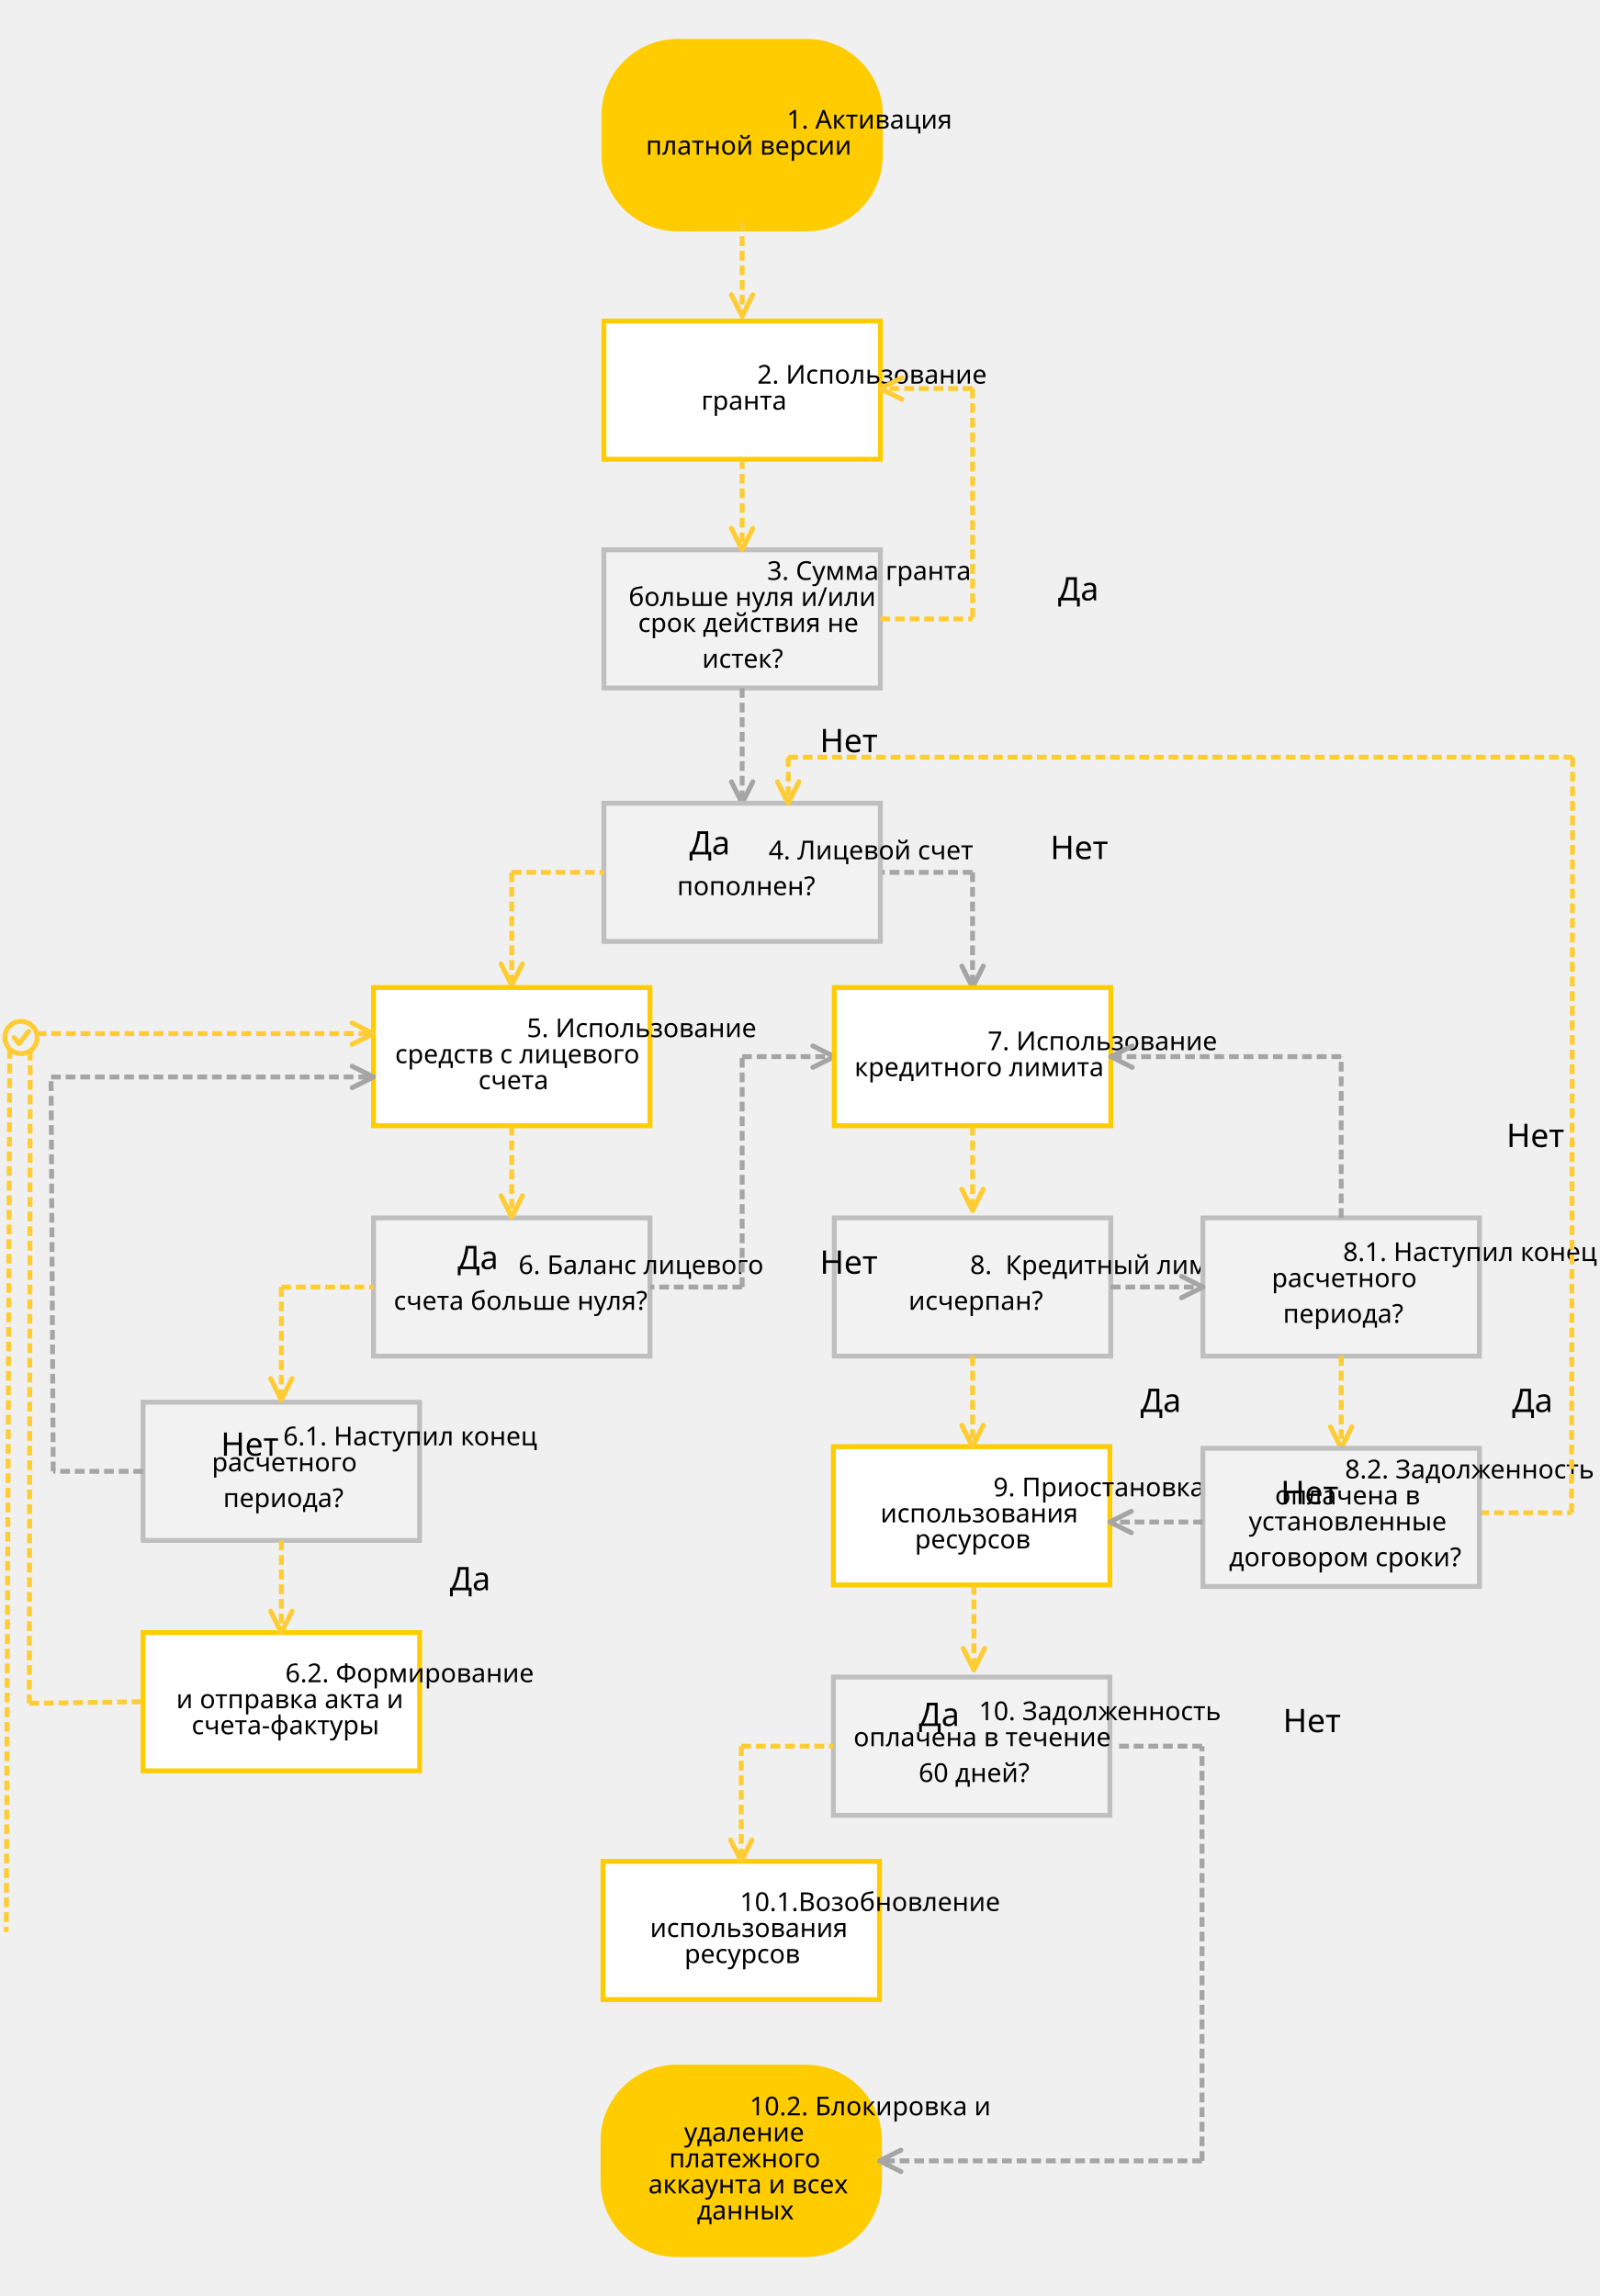
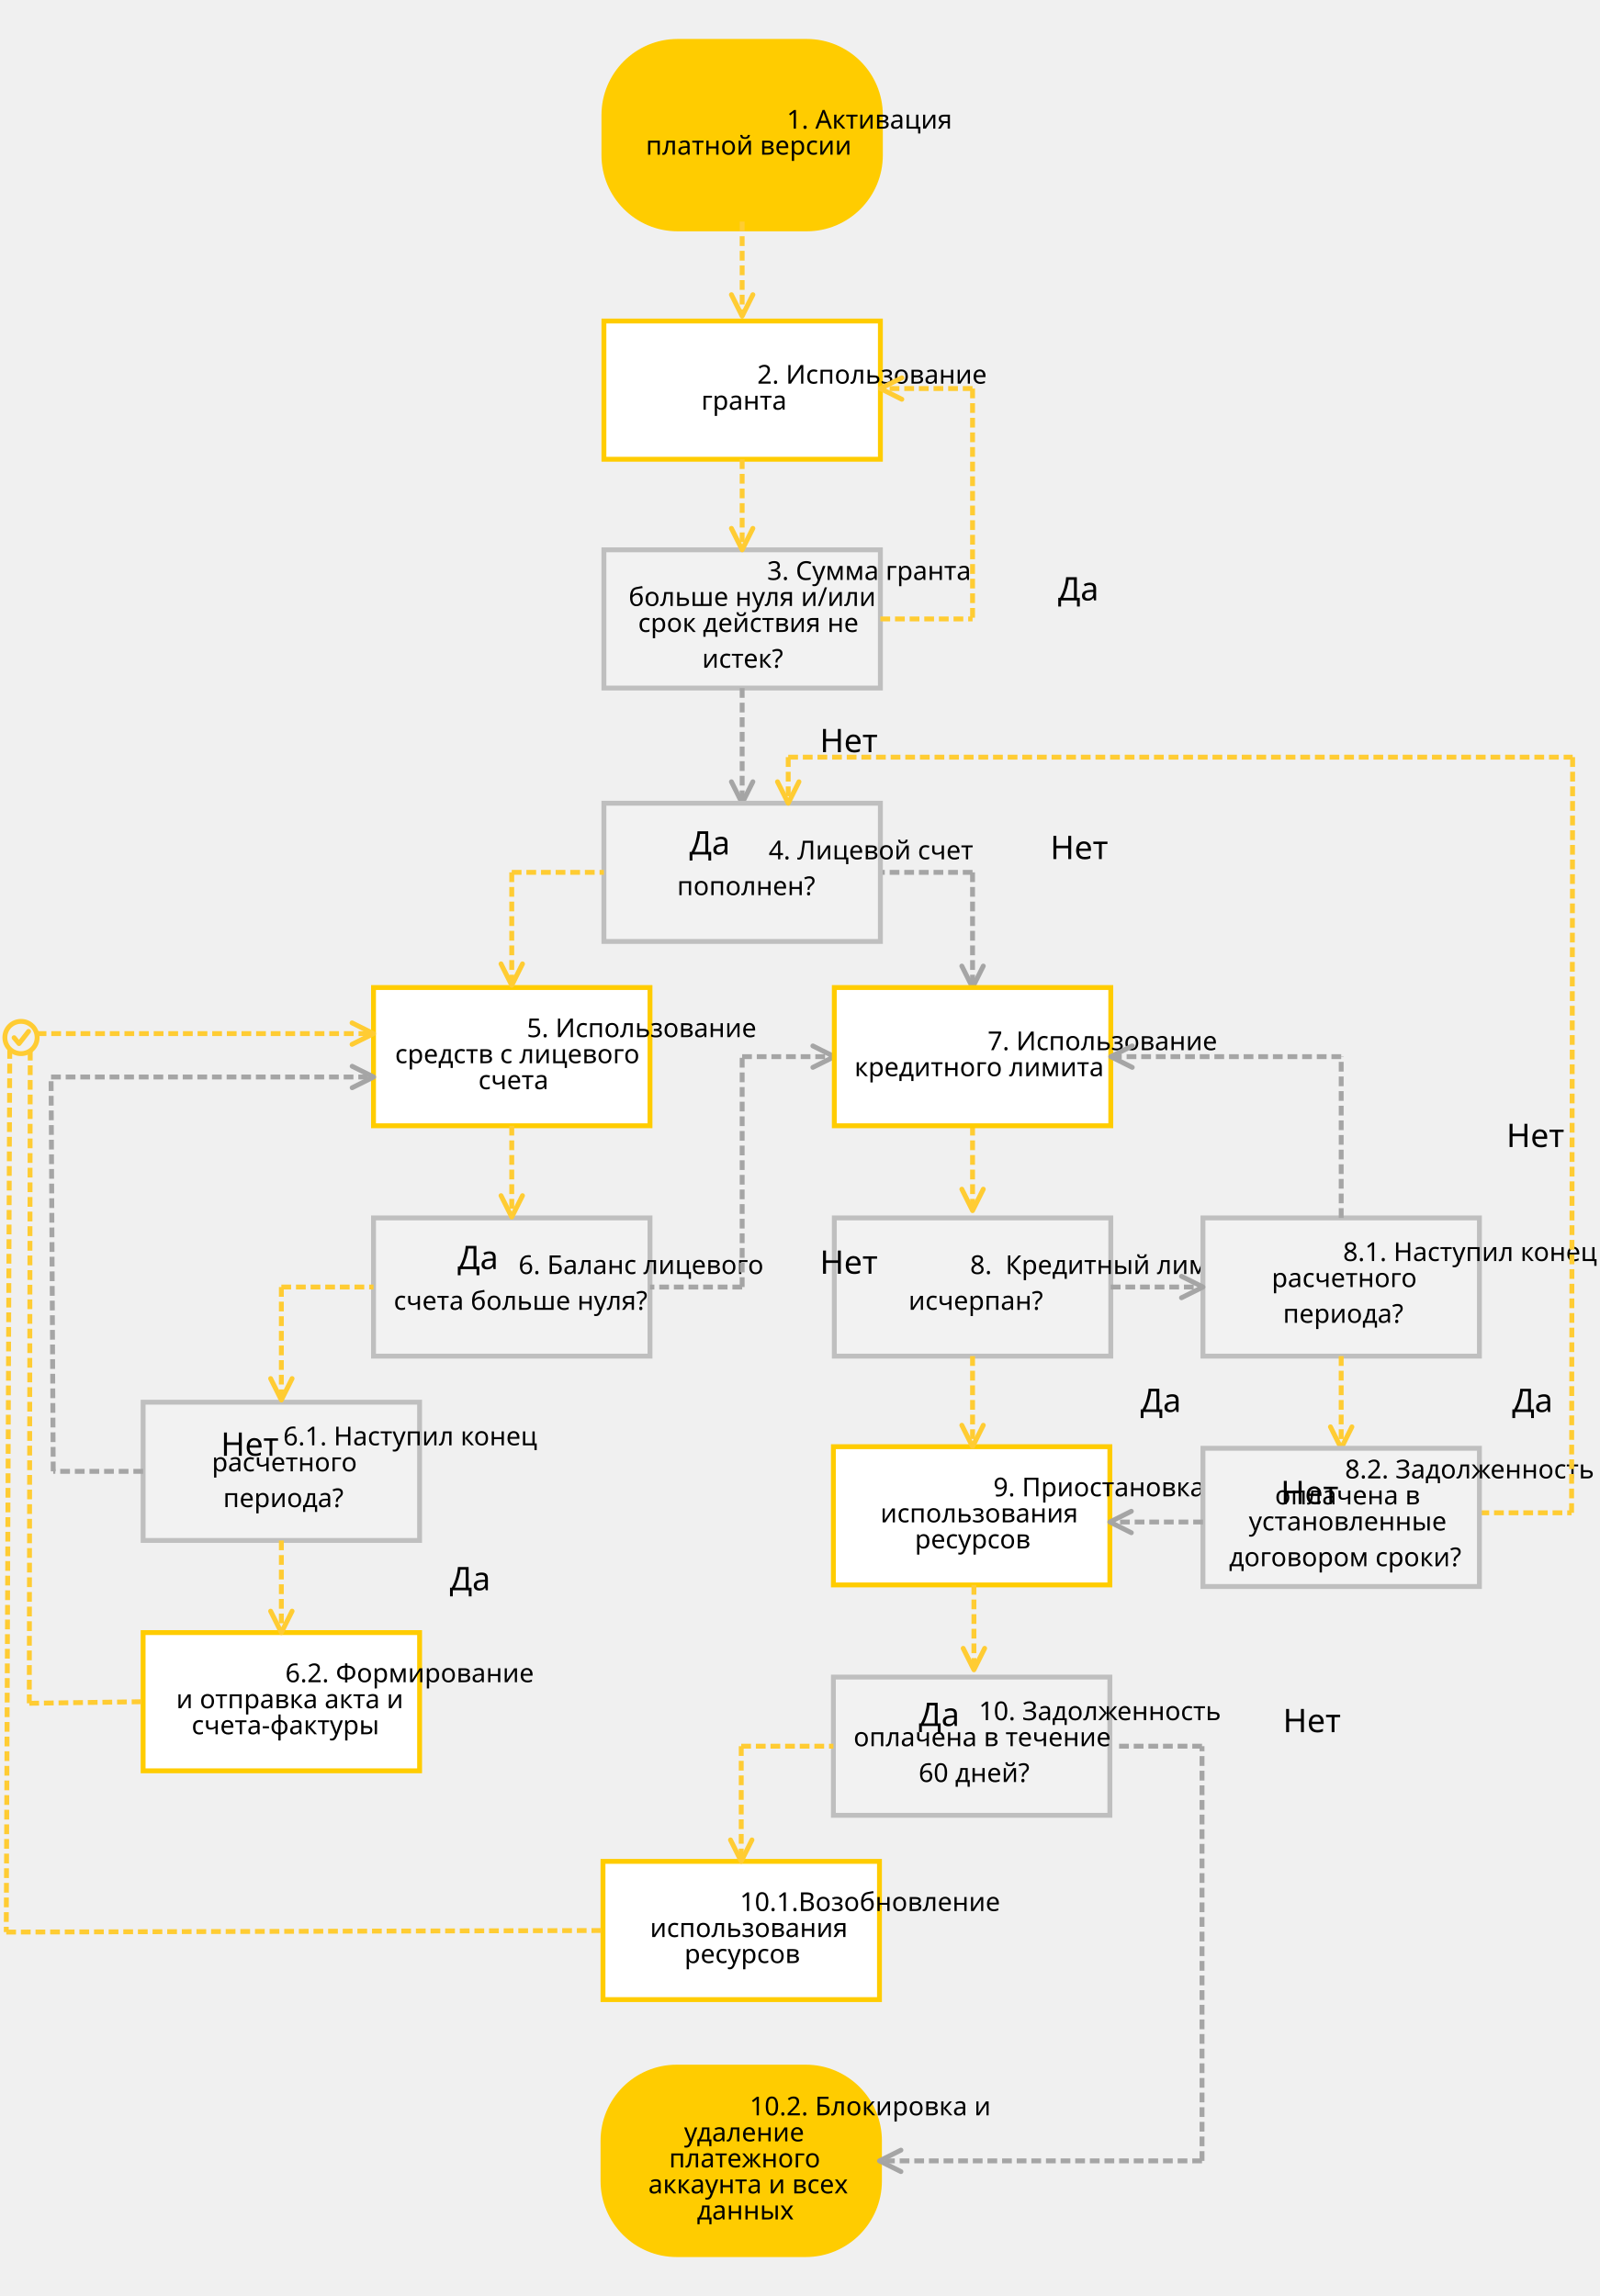
<svg xmlns="http://www.w3.org/2000/svg" xmlns:ns1="http://schemas.microsoft.com/visio/2003/SVGExtensions/" xmlns:xlink="http://www.w3.org/1999/xlink" width="6.833in" height="9.809in" viewBox="0 0 491.992 706.228" xml:space="preserve" color-interpolation-filters="sRGB" class="st19">
  <ns1:documentProperties ns1:langID="1049" ns1:metric="true" ns1:viewMarkup="false">
    <ns1:userDefs>
      <ns1:ud ns1:nameU="msvConvertTheme" />
    </ns1:userDefs>
  </ns1:documentProperties>
  <style type="text/css">
	
		.st1 {fill:#ffffff;marker-end:url(#mrkr13-4);stroke:#ffcc00;stroke-linecap:butt;stroke-width:1.5}
		.st2 {fill:#ffcc00;fill-opacity:1;stroke:#ffcc00;stroke-opacity:1;stroke-width:0.373}
		.st3 {fill:#000000;font-family:Yandex Sans Text Light;font-size:0.667em}
		.st4 {font-size:1em}
		.st5 {fill:#ffcc00;marker-end:url(#mrkr13-4);stroke:#ffcc00;stroke-linecap:butt;stroke-width:1.5}
		.st6 {fill:#f2f2f2;marker-end:url(#mrkr13-16);stroke:#bfbfbf;stroke-linecap:butt;stroke-width:1.5}
		.st7 {fill:#bfbfbf;fill-opacity:1;stroke:#bfbfbf;stroke-opacity:1;stroke-width:0.373}
		.st8 {marker-end:url(#mrkr3-53);stroke:#ffcc33;stroke-dasharray:3,1.5;stroke-linecap:butt;stroke-width:1.5}
		.st9 {fill:#ffcc33;fill-opacity:1;stroke:#ffcc33;stroke-opacity:1;stroke-width:0.455}
		.st10 {marker-end:url(#mrkr3-60);stroke:#a5a5a5;stroke-dasharray:3,1.5;stroke-linecap:butt;stroke-width:1.5}
		.st11 {fill:#a5a5a5;fill-opacity:1;stroke:#a5a5a5;stroke-opacity:1;stroke-width:0.455}
		.st12 {stroke:#ffcc33;stroke-dasharray:3,1.5;stroke-linecap:butt;stroke-width:1.5}
		.st13 {fill:none;marker-end:url(#mrkr13-4);stroke:none;stroke-linecap:butt;stroke-width:1.5}
		.st14 {fill:#000000;font-family:Yandex Sans Text Light;font-size:0.833em}
		.st15 {stroke:#a5a5a5;stroke-dasharray:3,1.5;stroke-linecap:butt;stroke-width:1.5}
		.st16 {fill:none;stroke:#ffcc33;stroke-linecap:butt;stroke-width:1.5}
		.st17 {fill:none}
		.st18 {stroke:#ffcc33;stroke-linecap:round;stroke-linejoin:round;stroke-width:1.5}
		.st19 {fill:none;fill-rule:evenodd;font-size:12px;overflow:visible;stroke-linecap:square;stroke-miterlimit:3}
	
	</style>
  <defs id="Patterns_And_Gradients">
    <linearGradient id="grad0-50" x1="0" y1="0" x2="1" y2="0" gradientTransform="rotate(270 0.5 0.5)">
      <stop offset="0" stop-color="#f2f2f2" stop-opacity="1" />
      <stop offset="1" stop-color="#ffffff" stop-opacity="1" />
    </linearGradient>
  </defs>
  <defs id="Markers">
    <g id="lend13">
      <path d="M 3 1 L 0 0 L 3 -1 L 3 1 " style="stroke:none" />
    </g>
    <marker id="mrkr13-4" class="st2" ns1:arrowType="13" ns1:arrowSize="2" ns1:setback="8.04" refX="-8.04" orient="auto" markerUnits="strokeWidth" overflow="visible">
      <use xlink:href="#lend13" transform="scale(-2.68,-2.68) " />
    </marker>
    <marker id="mrkr13-16" class="st7" ns1:arrowType="13" ns1:arrowSize="2" ns1:setback="8.04" refX="-8.04" orient="auto" markerUnits="strokeWidth" overflow="visible">
      <use xlink:href="#lend13" transform="scale(-2.68,-2.68) " />
    </marker>
    <g id="lend3">
      <path d="M 2 1 L 0 0 L 2 -1 " style="stroke-linecap:round;stroke-linejoin:round;fill:none" />
    </g>
    <marker id="mrkr3-53" class="st9" ns1:arrowType="3" ns1:arrowSize="1" orient="auto" markerUnits="strokeWidth" overflow="visible">
      <use xlink:href="#lend3" transform="scale(-2.2,-2.2) " />
    </marker>
    <marker id="mrkr3-60" class="st11" ns1:arrowType="3" ns1:arrowSize="1" orient="auto" markerUnits="strokeWidth" overflow="visible">
      <use xlink:href="#lend3" transform="scale(-2.2,-2.2) " />
    </marker>
  </defs>
  <g ns1:mID="0" ns1:index="1" ns1:groupContext="foregroundPage">
    <ns1:pageProperties ns1:drawingScale="0.0393701" ns1:pageScale="0.0393701" ns1:drawingUnits="24" ns1:shadowOffsetX="8.50394" ns1:shadowOffsetY="-8.50394" />
    <g id="shape5-1" ns1:mID="5" ns1:groupContext="shape" transform="translate(114.886,-359.956)">
      <ns1:textBlock ns1:margins="rect(4,4,4,4)" ns1:tabSpace="42.5197" />
      <ns1:textRect cx="42.52" cy="684.969" width="85.04" height="42.52" />
      <rect x="0" y="663.709" width="85.039" height="42.52" class="st1" />
      <text x="9.69" y="678.97" class="st3" ns1:langID="1049">
        <ns1:paragraph ns1:spLine="-1" ns1:horizAlign="1" />
        <ns1:tabList />5. Использование <tspan x="6.62" dy="1em" class="st4">средств с лицевого </tspan>
        <tspan x="32.26" dy="1em" class="st4">счета </tspan>
      </text>
    </g>
    <g id="shape129-8" ns1:mID="129" ns1:groupContext="shape" transform="translate(185.752,-635.846)">
      <ns1:textBlock ns1:margins="rect(4,4,4,4)" ns1:tabSpace="42.5197" />
      <ns1:textRect cx="42.52" cy="677.393" width="85.04" height="57.67" />
      <rect x="0" y="648.558" width="85.039" height="57.67" rx="22.677" ry="22.677" class="st5" />
      <text x="18.76" y="675.39" class="st3" ns1:langID="1049">
        <ns1:paragraph ns1:spLine="-1" ns1:horizAlign="1" />
        <ns1:tabList />1. Активация <tspan x="12.9" dy="1em" class="st4">платной версии</tspan>
      </text>
    </g>
    <g id="shape168-13" ns1:mID="168" ns1:groupContext="shape" transform="translate(114.886,-289.09)">
      <ns1:textBlock ns1:margins="rect(4,4,4,4)" ns1:tabSpace="42.5197" />
      <ns1:textRect cx="42.52" cy="684.969" width="85.04" height="42.52" />
      <rect x="0" y="663.709" width="85.039" height="42.52" class="st6" />
      <text x="7.14" y="680.97" class="st3" ns1:langID="1049">
        <ns1:paragraph ns1:spLine="-1" ns1:horizAlign="1" />
        <ns1:tabList />6. Баланс лицевого <tspan x="6.22" dy="1.375em" class="st4">счета больше нуля</tspan>?</text>
    </g>
    <g id="shape178-19" ns1:mID="178" ns1:groupContext="shape" transform="translate(256.335,-218.713)">
      <ns1:textBlock ns1:margins="rect(4,4,4,4)" ns1:tabSpace="42.5197" />
      <ns1:textRect cx="42.52" cy="684.969" width="85.04" height="42.52" />
      <rect x="0" y="663.709" width="85.039" height="42.52" class="st1" />
      <text x="11.73" y="678.97" class="st3" ns1:langID="1049">
        <ns1:paragraph ns1:spLine="-1" ns1:horizAlign="1" />
        <ns1:tabList />9. Приостановка <tspan x="14.46" dy="1em" class="st4">использования </tspan>
        <tspan x="25.05" dy="1em" class="st4">ресурсов</tspan>
      </text>
    </g>
    <g id="shape179-25" ns1:mID="179" ns1:groupContext="shape" transform="translate(256.335,-147.847)">
      <ns1:textBlock ns1:margins="rect(4,4,4,4)" ns1:tabSpace="42.5197" />
      <ns1:textRect cx="42.52" cy="684.969" width="85.04" height="42.52" />
      <rect x="0" y="663.709" width="85.039" height="42.52" class="st6" />
      <text x="7.26" y="676.97" class="st3" ns1:langID="1049">
        <ns1:paragraph ns1:spLine="-1" ns1:horizAlign="1" />
        <ns1:tabList />10.<tspan class="st4" ns1:langID="1033"> </tspan>Задолженность <tspan x="6.2" dy="1em" class="st4">оплачена в течение </tspan>
        <tspan x="26.22" dy="1.375em" class="st4">60 </tspan>дней?</text>
    </g>
    <g id="shape184-32" ns1:mID="184" ns1:groupContext="shape" transform="translate(185.469,-91.1538)">
      <ns1:textBlock ns1:margins="rect(4,4,4,4)" ns1:tabSpace="42.5197" />
      <ns1:textRect cx="42.52" cy="684.969" width="85.04" height="42.52" />
      <rect x="0" y="663.709" width="85.039" height="42.52" class="st1" />
      <text x="4.63" y="678.97" class="st3" ns1:langID="1049">
        <ns1:paragraph ns1:spLine="-1" ns1:horizAlign="1" />
        <ns1:tabList />10.1.Возобновление <tspan x="14.46" dy="1em" class="st4">использования </tspan>
        <tspan x="25.05" dy="1em" class="st4">ресурсов</tspan>
      </text>
    </g>
    <g id="shape186-38" ns1:mID="186" ns1:groupContext="shape" transform="translate(185.469,-12.7124)">
      <ns1:textBlock ns1:margins="rect(4,4,4,4)" ns1:tabSpace="42.5197" />
      <ns1:textRect cx="42.52" cy="677.393" width="85.04" height="57.67" />
      <rect x="0" y="648.558" width="85.039" height="57.67" rx="22.677" ry="22.677" class="st5" />
      <text x="7.64" y="663.39" class="st3" ns1:langID="1049">
        <ns1:paragraph ns1:spLine="-1" ns1:horizAlign="1" />
        <ns1:tabList />10.2. Блокировка и <tspan x="24.94" dy="1em" class="st4">удаление </tspan>
        <tspan x="20.32" dy="1em" class="st4">платежного </tspan>
        <tspan x="13.92" dy="1em" class="st4">аккаунта и всех </tspan>
        <tspan x="28.89" dy="1em" class="st4">данных</tspan>
      </text>
    </g>
    <g id="shape199-46" ns1:mID="199" ns1:groupContext="shape" transform="translate(934.217,537.122) rotate(90)">
      <path d="M0 706.23 L35.43 706.23" class="st8" />
    </g>
    <g id="shape212-54" ns1:mID="212" ns1:groupContext="shape" transform="translate(369.72,1370.91) rotate(180)">
      <path d="M0 706.23 L99.21 706.23" class="st10" />
    </g>
    <g id="shape259-61" ns1:mID="259" ns1:groupContext="shape" transform="translate(1005.37,346.272) rotate(90)">
      <path d="M0 706.23 L26.11 706.23" class="st8" />
    </g>
    <g id="shape262-67" ns1:mID="262" ns1:groupContext="shape" transform="translate(86.5394,-310.35)">
      <path d="M0 706.23 L28.35 706.23" class="st12" />
    </g>
    <g id="shape337-71" ns1:mID="337" ns1:groupContext="shape" transform="translate(44.0197,-161.531)">
      <ns1:textBlock ns1:margins="rect(4,4,4,4)" ns1:tabSpace="42.5197" />
      <ns1:textRect cx="42.52" cy="684.969" width="85.04" height="42.52" />
      <rect x="0" y="663.709" width="85.039" height="42.52" class="st1" />
      <text x="6.27" y="678.97" class="st3" ns1:langID="1049">
        <ns1:paragraph ns1:spLine="-1" ns1:horizAlign="1" />
        <ns1:tabList />6.<tspan class="st4" ns1:langID="1033">2</tspan>. Формирование <tspan x="10.18" dy="1em" class="st4">и отправка акта и </tspan>
        <tspan x="14.91" dy="1em" class="st4">счета</tspan>-фактуры</text>
    </g>
    <g id="shape342-78" ns1:mID="342" ns1:groupContext="shape" transform="translate(301.972,-137.437)">
      <ns1:textBlock ns1:margins="rect(4,4,4,4)" ns1:tabSpace="42.5197" />
      <ns1:textRect cx="54.567" cy="667.252" width="109.14" height="77.953" />
      <rect x="0" y="628.276" width="109.134" height="77.953" class="st13" />
      <text x="45.87" y="670.25" class="st14" ns1:langID="1049">
        <ns1:paragraph ns1:horizAlign="1" />
        <ns1:tabList />Нет</text>
    </g>
    <g id="shape350-82" ns1:mID="350" ns1:groupContext="shape" transform="translate(256.618,-289.09)">
      <ns1:textBlock ns1:margins="rect(4,4,4,4)" ns1:tabSpace="42.5197" />
      <ns1:textRect cx="42.52" cy="684.969" width="85.04" height="42.52" />
      <rect x="0" y="663.709" width="85.039" height="42.52" class="st6" />
      <text x="4.3" y="680.97" class="st3" ns1:langID="1049">
        <ns1:paragraph ns1:spLine="-1" ns1:horizAlign="1" />
        <ns1:tabList />8.  Кредитный лимит <tspan x="22.82" dy="1.375em" class="st4">исчерпан</tspan>?</text>
    </g>
    <g id="shape355-87" ns1:mID="355" ns1:groupContext="shape" transform="translate(44.0197,-232.397)">
      <ns1:textBlock ns1:margins="rect(4,4,4,4)" ns1:tabSpace="42.5197" />
      <ns1:textRect cx="42.52" cy="684.969" width="85.04" height="42.52" />
      <rect x="0" y="663.709" width="85.039" height="42.52" class="st6" />
      <text x="5.63" y="676.97" class="st3" ns1:langID="1049">
        <ns1:paragraph ns1:spLine="-1" ns1:horizAlign="1" />
        <ns1:tabList />6.1. Наступил конец <tspan x="21.14" dy="1em" class="st4">расчетного </tspan>
        <tspan x="24.62" dy="1.375em" class="st4">периода</tspan>?</text>
    </g>
    <g id="shape357-93" ns1:mID="357" ns1:groupContext="shape" transform="translate(863.634,346.272) rotate(90)">
      <path d="M0 706.23 L28.1 706.23" class="st8" />
    </g>
    <g id="shape367-99" ns1:mID="367" ns1:groupContext="shape" transform="translate(263.705,-435.358)">
      <ns1:textBlock ns1:margins="rect(4,4,4,4)" ns1:tabSpace="42.5197" />
      <ns1:textRect cx="21.26" cy="696.591" width="42.52" height="19.276" />
      <rect x="0" y="686.953" width="42.52" height="19.276" class="st13" />
      <text x="12.56" y="699.59" class="st14" ns1:langID="1049">
        <ns1:paragraph ns1:horizAlign="1" />
        <ns1:tabList />Нет</text>
    </g>
    <g id="shape370-103" ns1:mID="370" ns1:groupContext="shape" transform="translate(44.0197,1158.8) rotate(180)">
      <path d="M0 706.23 L27.65 706.23" class="st15" />
    </g>
    <g id="shape378-107" ns1:mID="378" ns1:groupContext="shape" transform="translate(1005.37,268.319) rotate(90)">
      <path d="M0 706.23 L35.43 706.23" class="st10" />
    </g>
    <g id="shape382-113" ns1:mID="382" ns1:groupContext="shape" transform="translate(-689.852,456.407) rotate(-90.3112)">
      <path d="M0 706.23 L121.3 706.23" class="st15" />
    </g>
    <g id="shape384-117" ns1:mID="384" ns1:groupContext="shape" transform="translate(189.295,-274.917)">
      <ns1:textBlock ns1:margins="rect(4,4,4,4)" ns1:tabSpace="42.5197" />
      <ns1:textRect cx="24.803" cy="663.709" width="49.61" height="85.039" />
      <rect x="0" y="621.189" width="49.606" height="85.039" class="st13" />
      <text x="16.11" y="666.71" class="st14" ns1:langID="1049">
        <ns1:paragraph ns1:horizAlign="1" />
        <ns1:tabList />Нет</text>
    </g>
    <g id="shape390-121" ns1:mID="390" ns1:groupContext="shape" transform="translate(709.226,325.484) rotate(90.2275)">
      <path d="M0 706.23 L271.63 706.23" class="st12" />
    </g>
    <g id="shape393-125" ns1:mID="393" ns1:groupContext="shape" transform="translate(12.8386,-225.311)">
      <ns1:textBlock ns1:margins="rect(4,4,4,4)" ns1:tabSpace="42.5197" />
      <ns1:textRect cx="17.008" cy="670.087" width="34.02" height="72.284" />
      <rect x="0" y="633.945" width="34.016" height="72.284" class="st13" />
      <text x="8.31" y="673.09" class="st14" ns1:langID="1049">
        <ns1:paragraph ns1:horizAlign="1" />
        <ns1:tabList />Нет</text>
    </g>
    <g id="shape396-129" ns1:mID="396" ns1:groupContext="shape" transform="translate(24.1772,-172.303)">
      <ns1:textBlock ns1:margins="rect(4,4,4,4)" ns1:tabSpace="42.5197" />
      <ns1:textRect cx="73.701" cy="658.465" width="147.41" height="95.528" />
      <rect x="0" y="610.701" width="147.402" height="95.528" class="st13" />
      <text x="67.4" y="661.46" class="st14" ns1:langID="1049">
        <ns1:paragraph ns1:horizAlign="1" />
        <ns1:tabList />Да</text>
    </g>
    <g id="shape401-133" ns1:mID="401" ns1:groupContext="shape" transform="translate(11.2746,-388.303)">
      <path d="M0 706.23 L103.61 706.23" class="st8" />
    </g>
    <g id="shape406-139" ns1:mID="406" ns1:groupContext="shape" transform="translate(792.768,473.831) rotate(90)">
      <path d="M0 706.23 L28.35 706.23" class="st8" />
    </g>
    <g id="shape407-145" ns1:mID="407" ns1:groupContext="shape" transform="translate(228.272,-381.216)">
      <path d="M0 706.23 L28.35 706.23" class="st10" />
    </g>
    <g id="shape409-151" ns1:mID="409" ns1:groupContext="shape" transform="translate(228.272,1102.11) rotate(180)">
      <path d="M0 706.23 L28.35 706.23" class="st15" />
    </g>
-     <g id="shape411-155" ns1:mID="411" ns1:groupContext="shape" transform="translate(15.7072,-374.958)">
+     <g id="shape410-155" ns1:mID="410" ns1:groupContext="shape" transform="translate(0.0446859,-111.922) rotate(-0.152565)">
+       <path d="M0 706.23 L183.54 706.23" class="st12" />
+     </g>
+     <g id="shape411-159" ns1:mID="411" ns1:groupContext="shape" transform="translate(15.7072,-374.958)">
      <path d="M0 706.23 L99.21 706.23" class="st10" />
    </g>
-     <g id="shape415-161" ns1:mID="415" ns1:groupContext="shape" transform="translate(792.768,395.878) rotate(90)">
+     <g id="shape415-165" ns1:mID="415" ns1:groupContext="shape" transform="translate(792.768,395.878) rotate(90)">
      <path d="M0 706.23 L34.76 706.23" class="st8" />
    </g>
-     <g id="shape421-167" ns1:mID="421" ns1:groupContext="shape" transform="translate(715.526,324.201) rotate(90.0819)">
+     <g id="shape421-171" ns1:mID="421" ns1:groupContext="shape" transform="translate(715.526,324.201) rotate(90.0819)">
      <path d="M0 706.23 L200.73 706.23" class="st12" />
    </g>
-     <g id="shape431-171" ns1:mID="431" ns1:groupContext="shape" transform="translate(61.878,-274.917)">
+     <g id="shape431-175" ns1:mID="431" ns1:groupContext="shape" transform="translate(61.878,-274.917)">
      <ns1:textBlock ns1:margins="rect(4,4,4,4)" ns1:tabSpace="42.5197" />
      <ns1:textRect cx="38.409" cy="662.291" width="76.82" height="87.874" />
      <rect x="0" y="618.354" width="76.819" height="87.874" class="st13" />
      <text x="32.1" y="665.29" class="st14" ns1:langID="1049">
        <ns1:paragraph ns1:horizAlign="1" />
        <ns1:tabList />Да</text>
    </g>
-     <g id="shape432-175" ns1:mID="432" ns1:groupContext="shape" transform="translate(1005.79,487.516) rotate(90)">
+     <g id="shape432-179" ns1:mID="432" ns1:groupContext="shape" transform="translate(1005.79,487.516) rotate(90)">
      <path d="M0 706.23 L26.11 706.23" class="st8" />
    </g>
-     <g id="shape434-181" ns1:mID="434" ns1:groupContext="shape" transform="translate(369.72,1243.35) rotate(180)">
+     <g id="shape434-185" ns1:mID="434" ns1:groupContext="shape" transform="translate(369.72,1243.35) rotate(180)">
      <path d="M0 706.23 L25.7 706.23" class="st15" />
    </g>
-     <g id="shape435-185" ns1:mID="435" ns1:groupContext="shape" transform="translate(934.5,68.1449) rotate(90)">
+     <g id="shape435-189" ns1:mID="435" ns1:groupContext="shape" transform="translate(934.5,68.1449) rotate(90)">
      <path d="M0 706.23 L29.08 706.23" class="st8" />
    </g>
-     <g id="shape436-191" ns1:mID="436" ns1:groupContext="shape" transform="translate(185.752,-564.98)">
+     <g id="shape436-195" ns1:mID="436" ns1:groupContext="shape" transform="translate(185.752,-564.98)">
      <ns1:textBlock ns1:margins="rect(4,4,4,4)" ns1:tabSpace="42.5197" />
      <ns1:textRect cx="42.52" cy="684.969" width="85.04" height="42.52" />
      <rect x="0" y="663.709" width="85.039" height="42.52" class="st1" />
      <text x="9.69" y="682.97" class="st3" ns1:langID="1049">
        <ns1:paragraph ns1:spLine="-1" ns1:horizAlign="1" />
        <ns1:tabList />2. Использование <tspan x="29.95" dy="1em" class="st4">гранта</tspan>
      </text>
    </g>
-     <g id="shape437-196" ns1:mID="437" ns1:groupContext="shape" transform="translate(185.752,-494.602)">
+     <g id="shape437-200" ns1:mID="437" ns1:groupContext="shape" transform="translate(185.752,-494.602)">
      <ns1:textBlock ns1:margins="rect(4,4,4,4)" ns1:tabSpace="42.5197" />
      <ns1:textRect cx="42.52" cy="684.969" width="85.04" height="42.52" />
      <rect x="0" y="663.709" width="85.039" height="42.52" class="st6" />
      <text x="12.73" y="672.97" class="st3" ns1:langID="1049">
        <ns1:paragraph ns1:spLine="-1" ns1:horizAlign="1" />
        <ns1:tabList />3. Сумма гранта <tspan x="7.59" dy="1em" class="st4">больше нуля и</tspan>/или <tspan x="10.52" dy="1em" class="st4">срок действия не </tspan>
        <tspan x="30.2" dy="1.375em" class="st4">истек</tspan>?</text>
    </g>
-     <g id="shape438-203" ns1:mID="438" ns1:groupContext="shape" transform="translate(270.791,-515.862)">
+     <g id="shape438-207" ns1:mID="438" ns1:groupContext="shape" transform="translate(270.791,-515.862)">
      <path d="M0 706.23 L28.35 706.23" class="st12" />
    </g>
-     <g id="shape439-207" ns1:mID="439" ns1:groupContext="shape" transform="translate(299.138,825.729) rotate(180)">
+     <g id="shape439-211" ns1:mID="439" ns1:groupContext="shape" transform="translate(299.138,825.729) rotate(180)">
      <path d="M0 706.23 L28.35 706.23" class="st8" />
    </g>
-     <g id="shape440-213" ns1:mID="440" ns1:groupContext="shape" transform="translate(1005.37,119.5) rotate(90)">
+     <g id="shape440-217" ns1:mID="440" ns1:groupContext="shape" transform="translate(1005.37,119.5) rotate(90)">
      <path d="M0 706.23 L70.87 706.23" class="st12" />
    </g>
-     <g id="shape443-217" ns1:mID="443" ns1:groupContext="shape" transform="translate(934.5,141.249) rotate(90)">
+     <g id="shape443-221" ns1:mID="443" ns1:groupContext="shape" transform="translate(934.5,141.249) rotate(90)">
      <path d="M0 706.23 L27.86 706.23" class="st8" />
    </g>
-     <g id="shape444-223" ns1:mID="444" ns1:groupContext="shape" transform="translate(270.791,-483.466)">
+     <g id="shape444-227" ns1:mID="444" ns1:groupContext="shape" transform="translate(270.791,-483.466)">
      <ns1:textBlock ns1:margins="rect(4,4,4,4)" ns1:tabSpace="42.5197" />
      <ns1:textRect cx="14.173" cy="665.126" width="28.35" height="82.205" />
      <rect x="0" y="624.024" width="28.346" height="82.205" class="st13" />
      <text x="7.87" y="668.13" class="st14" ns1:langID="1049">
        <ns1:paragraph ns1:horizAlign="1" />
        <ns1:tabList />Да</text>
    </g>
-     <g id="shape445-227" ns1:mID="445" ns1:groupContext="shape" transform="translate(934.5,211.626) rotate(90)">
+     <g id="shape445-231" ns1:mID="445" ns1:groupContext="shape" transform="translate(934.5,211.626) rotate(90)">
      <path d="M0 706.23 L35.43 706.23" class="st10" />
    </g>
-     <g id="shape446-233" ns1:mID="446" ns1:groupContext="shape" transform="translate(185.752,-416.649)">
+     <g id="shape446-237" ns1:mID="446" ns1:groupContext="shape" transform="translate(185.752,-416.649)">
      <ns1:textBlock ns1:margins="rect(4,4,4,4)" ns1:tabSpace="42.5197" />
      <ns1:textRect cx="42.52" cy="684.969" width="85.04" height="42.52" />
      <rect x="0" y="663.709" width="85.039" height="42.52" class="st6" />
      <text x="13.2" y="680.97" class="st3" ns1:langID="1049">
        <ns1:paragraph ns1:spLine="-1" ns1:horizAlign="1" />
        <ns1:tabList />4. Лицевой счет <tspan x="22.52" dy="1.375em" class="st4">пополнен</tspan>?</text>
    </g>
-     <g id="shape447-238" ns1:mID="447" ns1:groupContext="shape" transform="translate(256.618,-359.956)">
+     <g id="shape447-242" ns1:mID="447" ns1:groupContext="shape" transform="translate(256.618,-359.956)">
      <ns1:textBlock ns1:margins="rect(4,4,4,4)" ns1:tabSpace="42.5197" />
      <ns1:textRect cx="42.52" cy="684.969" width="85.04" height="42.52" />
      <rect x="0" y="663.709" width="85.039" height="42.52" class="st1" />
      <text x="9.69" y="682.97" class="st3" ns1:langID="1049">
        <ns1:paragraph ns1:spLine="-1" ns1:horizAlign="1" />
        <ns1:tabList />7. Использование <tspan x="6.19" dy="1em" class="st4">кредитного лимита</tspan>
      </text>
    </g>
-     <g id="shape448-243" ns1:mID="448" ns1:groupContext="shape" transform="translate(299.138,974.548) rotate(180)">
+     <g id="shape448-247" ns1:mID="448" ns1:groupContext="shape" transform="translate(299.138,974.548) rotate(180)">
      <path d="M0 706.23 L27.65 706.23" class="st15" />
    </g>
-     <g id="shape449-247" ns1:mID="449" ns1:groupContext="shape" transform="translate(157.406,-437.909)">
+     <g id="shape449-251" ns1:mID="449" ns1:groupContext="shape" transform="translate(157.406,-437.909)">
      <path d="M0 706.23 L28.35 706.23" class="st12" />
    </g>
-     <g id="shape450-251" ns1:mID="450" ns1:groupContext="shape" transform="translate(157.406,-405.311)">
+     <g id="shape450-255" ns1:mID="450" ns1:groupContext="shape" transform="translate(157.406,-405.311)">
      <ns1:textBlock ns1:margins="rect(4,4,4,4)" ns1:tabSpace="42.5197" />
      <ns1:textRect cx="14.173" cy="665.126" width="28.35" height="82.205" />
      <rect x="0" y="624.024" width="28.346" height="82.205" class="st13" />
      <text x="7.87" y="668.13" class="st14" ns1:langID="1049">
        <ns1:paragraph ns1:horizAlign="1" />
        <ns1:tabList />Да</text>
    </g>
-     <g id="shape451-255" ns1:mID="451" ns1:groupContext="shape" transform="translate(863.634,268.319) rotate(90)">
+     <g id="shape451-259" ns1:mID="451" ns1:groupContext="shape" transform="translate(863.634,268.319) rotate(90)">
      <path d="M0 706.23 L34.76 706.23" class="st8" />
    </g>
-     <g id="shape452-261" ns1:mID="452" ns1:groupContext="shape" transform="translate(-0.846623,-182.234) rotate(-0.799833)">
+     <g id="shape452-265" ns1:mID="452" ns1:groupContext="shape" transform="translate(-0.846623,-182.234) rotate(-0.799833)">
      <path d="M0 706.23 L35.01 706.23" class="st12" />
    </g>
-     <g id="shape453-265" ns1:mID="453" ns1:groupContext="shape" transform="translate(-477.957,395.878) rotate(-90)">
+     <g id="shape453-269" ns1:mID="453" ns1:groupContext="shape" transform="translate(-477.957,395.878) rotate(-90)">
      <path d="M0 706.23 L70.87 706.23" class="st15" />
    </g>
-     <g id="shape454-269" ns1:mID="454" ns1:groupContext="shape" transform="translate(1005.37,417.138) rotate(90)">
+     <g id="shape454-273" ns1:mID="454" ns1:groupContext="shape" transform="translate(1005.37,417.138) rotate(90)">
      <path d="M0 706.23 L27.86 706.23" class="st8" />
    </g>
-     <g id="shape455-275" ns1:mID="455" ns1:groupContext="shape" transform="translate(271.925,-225.311)">
+     <g id="shape455-279" ns1:mID="455" ns1:groupContext="shape" transform="translate(271.925,-225.311)">
      <ns1:textBlock ns1:margins="rect(4,4,4,4)" ns1:tabSpace="42.5197" />
      <ns1:textRect cx="38.409" cy="656.622" width="76.82" height="99.213" />
      <rect x="0" y="607.016" width="76.819" height="99.213" class="st13" />
      <text x="32.1" y="659.62" class="st14" ns1:langID="1049">
        <ns1:paragraph ns1:horizAlign="1" />
        <ns1:tabList />Да</text>
    </g>
-     <g id="shape456-279" ns1:mID="456" ns1:groupContext="shape" transform="translate(203.752,-135.091)">
+     <g id="shape456-283" ns1:mID="456" ns1:groupContext="shape" transform="translate(203.752,-135.091)">
      <ns1:textBlock ns1:margins="rect(4,4,4,4)" ns1:tabSpace="42.5197" />
      <ns1:textRect cx="38.409" cy="663" width="76.82" height="86.457" />
      <rect x="0" y="619.772" width="76.819" height="86.457" class="st13" />
      <text x="32.1" y="666" class="st14" ns1:langID="1049">
        <ns1:paragraph ns1:horizAlign="1" />
        <ns1:tabList />Да</text>
    </g>
-     <g id="shape457-283" ns1:mID="457" ns1:groupContext="shape" transform="translate(-336.508,664.681) rotate(-90)">
+     <g id="shape457-287" ns1:mID="457" ns1:groupContext="shape" transform="translate(-336.508,664.681) rotate(-90)">
      <path d="M0 706.23 L127.56 706.23" class="st15" />
    </g>
-     <g id="group458-287" transform="translate(1.5,-382.145)" ns1:mID="458" ns1:groupContext="group">
-       <g id="shape459-288" ns1:mID="459" ns1:groupContext="shape">
+     <g id="group458-291" transform="translate(1.5,-382.145)" ns1:mID="458" ns1:groupContext="group">
+       <g id="shape459-292" ns1:mID="459" ns1:groupContext="shape">
        <ellipse cx="4.961" cy="701.268" rx="4.961" ry="4.961" class="st16" />
      </g>
-       <g id="shape460-290" ns1:mID="460" ns1:groupContext="shape" transform="translate(2.83465,-3.08774)">
+       <g id="shape460-294" ns1:mID="460" ns1:groupContext="shape" transform="translate(2.83465,-3.08774)">
        <path d="M4.45 702.48 L1.52 706.23 L0 704.41 L4.45 702.48 Z" class="st17" />
        <path d="M4.45 702.48 L1.52 706.23 L0 704.41" class="st18" />
      </g>
    </g>
-     <g id="shape461-293" ns1:mID="461" ns1:groupContext="shape" transform="translate(192.13,-468.24)">
+     <g id="shape461-297" ns1:mID="461" ns1:groupContext="shape" transform="translate(192.13,-468.24)">
      <ns1:textBlock ns1:margins="rect(4,4,4,4)" ns1:tabSpace="42.5197" />
      <ns1:textRect cx="21.968" cy="696.591" width="43.94" height="19.276" />
      <rect x="0" y="686.953" width="43.937" height="19.276" class="st13" />
      <text x="13.27" y="699.59" class="st14" ns1:langID="1049">
        <ns1:paragraph ns1:horizAlign="1" />
        <ns1:tabList />Нет</text>
    </g>
-     <g id="shape465-297" ns1:mID="465" ns1:groupContext="shape" transform="translate(331.028,-274.917)">
+     <g id="shape465-301" ns1:mID="465" ns1:groupContext="shape" transform="translate(331.028,-274.917)">
      <ns1:textBlock ns1:margins="rect(4,4,4,4)" ns1:tabSpace="42.5197" />
      <ns1:textRect cx="24.803" cy="663.709" width="49.61" height="85.039" />
      <rect x="0" y="621.189" width="49.606" height="85.039" class="st13" />
      <text x="16.11" y="666.71" class="st14" ns1:langID="1049">
        <ns1:paragraph ns1:horizAlign="1" />
        <ns1:tabList />Нет</text>
    </g>
-     <g id="shape466-301" ns1:mID="466" ns1:groupContext="shape" transform="translate(227.988,-169.107)">
+     <g id="shape466-305" ns1:mID="466" ns1:groupContext="shape" transform="translate(227.988,-169.107)">
      <path d="M0 706.23 L28.35 706.23" class="st12" />
    </g>
-     <g id="shape467-305" ns1:mID="467" ns1:groupContext="shape" transform="translate(370.004,-289.09)">
+     <g id="shape467-309" ns1:mID="467" ns1:groupContext="shape" transform="translate(370.004,-289.09)">
      <ns1:textBlock ns1:margins="rect(4,4,4,4)" ns1:tabSpace="42.5197" />
      <ns1:textRect cx="42.52" cy="684.969" width="85.04" height="42.52" />
      <rect x="0" y="663.709" width="85.039" height="42.52" class="st6" />
      <text x="5.63" y="676.97" class="st3" ns1:langID="1049">
        <ns1:paragraph ns1:spLine="-1" ns1:horizAlign="1" />
        <ns1:tabList />8.1. Наступил конец <tspan x="21.14" dy="1em" class="st4">расчетного </tspan>
        <tspan x="24.62" dy="1.375em" class="st4">периода</tspan>?</text>
    </g>
-     <g id="shape468-311" ns1:mID="468" ns1:groupContext="shape" transform="translate(341.657,-310.35)">
+     <g id="shape468-315" ns1:mID="468" ns1:groupContext="shape" transform="translate(341.657,-310.35)">
      <path d="M0 706.23 L28.35 706.23" class="st10" />
    </g>
-     <g id="shape469-317" ns1:mID="469" ns1:groupContext="shape" transform="translate(-293.705,374.618) rotate(-90)">
+     <g id="shape469-321" ns1:mID="469" ns1:groupContext="shape" transform="translate(-293.705,374.618) rotate(-90)">
      <path d="M0 706.23 L49.61 706.23" class="st15" />
    </g>
-     <g id="shape470-321" ns1:mID="470" ns1:groupContext="shape" transform="translate(412.524,1031.24) rotate(180)">
+     <g id="shape470-325" ns1:mID="470" ns1:groupContext="shape" transform="translate(412.524,1031.24) rotate(180)">
      <path d="M0 706.23 L70.87 706.23" class="st10" />
    </g>
-     <g id="shape471-327" ns1:mID="471" ns1:groupContext="shape" transform="translate(398.35,-310.35)">
+     <g id="shape471-331" ns1:mID="471" ns1:groupContext="shape" transform="translate(398.35,-310.35)">
      <ns1:textBlock ns1:margins="rect(4,4,4,4)" ns1:tabSpace="42.5197" />
      <ns1:textRect cx="26.929" cy="660.165" width="53.86" height="92.126" />
      <rect x="0" y="614.102" width="53.858" height="92.126" class="st13" />
      <text x="18.23" y="663.17" class="st14" ns1:langID="1049">
        <ns1:paragraph ns1:horizAlign="1" />
        <ns1:tabList />Нет</text>
    </g>
-     <g id="shape476-331" ns1:mID="476" ns1:groupContext="shape" transform="translate(1118.75,417.138) rotate(90)">
+     <g id="shape476-335" ns1:mID="476" ns1:groupContext="shape" transform="translate(1118.75,417.138) rotate(90)">
      <path d="M0 706.23 L28.35 706.23" class="st8" />
    </g>
-     <g id="shape477-337" ns1:mID="477" ns1:groupContext="shape" transform="translate(455.043,-242.319)">
+     <g id="shape477-341" ns1:mID="477" ns1:groupContext="shape" transform="translate(455.043,-242.319)">
      <ns1:textBlock ns1:margins="rect(4,4,4,4)" ns1:tabSpace="42.5197" />
      <ns1:textRect cx="12.118" cy="697.016" width="24.24" height="18.425" />
      <rect x="0" y="687.803" width="24.236" height="18.425" class="st13" />
      <text x="5.81" y="700.02" class="st14" ns1:langID="1049">
        <ns1:paragraph ns1:horizAlign="1" />
        <ns1:tabList />Да</text>
    </g>
-     <g id="shape479-341" ns1:mID="479" ns1:groupContext="shape" transform="translate(455.043,-240.901)">
+     <g id="shape479-345" ns1:mID="479" ns1:groupContext="shape" transform="translate(455.043,-240.901)">
      <path d="M0 706.23 L28.35 706.23" class="st12" />
    </g>
-     <g id="shape480-345" ns1:mID="480" ns1:groupContext="shape" transform="translate(370.004,-218.224)">
+     <g id="shape480-349" ns1:mID="480" ns1:groupContext="shape" transform="translate(370.004,-218.224)">
      <ns1:textBlock ns1:margins="rect(4,4,4,4)" ns1:tabSpace="42.5197" />
      <ns1:textRect cx="42.52" cy="684.969" width="85.04" height="42.52" />
      <rect x="0" y="663.709" width="85.039" height="42.52" class="st6" />
      <text x="6.23" y="672.97" class="st3" ns1:langID="1049">
        <ns1:paragraph ns1:spLine="-1" ns1:horizAlign="1" />
        <ns1:tabList />8.2. Задолженность <tspan x="22.15" dy="1em" class="st4">оплачена в </tspan>
        <tspan x="14.09" dy="1em" class="st4">установленные </tspan>
        <tspan x="8.03" dy="1.375em" class="st4">договором сроки</tspan>?</text>
    </g>
-     <g id="shape485-352" ns1:mID="485" ns1:groupContext="shape" transform="translate(370.004,1174.39) rotate(180)">
+     <g id="shape485-356" ns1:mID="485" ns1:groupContext="shape" transform="translate(370.004,1174.39) rotate(180)">
      <path d="M0 706.23 L28.63 706.23" class="st10" />
    </g>
-     <g id="shape487-358" ns1:mID="487" ns1:groupContext="shape" transform="translate(301.264,-207.594)">
+     <g id="shape487-362" ns1:mID="487" ns1:groupContext="shape" transform="translate(301.264,-207.594)">
      <ns1:textBlock ns1:margins="rect(4,4,4,4)" ns1:tabSpace="42.5197" />
      <ns1:textRect cx="54.567" cy="667.252" width="109.14" height="77.953" />
      <rect x="0" y="628.276" width="109.134" height="77.953" class="st13" />
      <text x="45.87" y="670.25" class="st14" ns1:langID="1049">
        <ns1:paragraph ns1:horizAlign="1" />
        <ns1:tabList />Нет</text>
    </g>
-     <g id="shape488-362" ns1:mID="488" ns1:groupContext="shape" transform="translate(1189.94,233.871) rotate(90.0799)">
+     <g id="shape488-366" ns1:mID="488" ns1:groupContext="shape" transform="translate(1189.94,233.871) rotate(90.0799)">
      <path d="M0 706.23 L232.44 706.23" class="st12" />
    </g>
-     <g id="shape489-366" ns1:mID="489" ns1:groupContext="shape" transform="translate(242.445,-473.342)">
+     <g id="shape489-370" ns1:mID="489" ns1:groupContext="shape" transform="translate(242.445,-473.342)">
      <path d="M0 706.23 L241.27 706.23" class="st12" />
    </g>
-     <g id="shape490-370" ns1:mID="490" ns1:groupContext="shape" transform="translate(948.673,232.886) rotate(90)">
+     <g id="shape490-374" ns1:mID="490" ns1:groupContext="shape" transform="translate(948.673,232.886) rotate(90)">
      <path d="M0 706.23 L14.17 706.23" class="st8" />
    </g>
-     <g id="shape491-376" ns1:mID="491" ns1:groupContext="shape" transform="translate(412.524,-265.704)">
+     <g id="shape491-380" ns1:mID="491" ns1:groupContext="shape" transform="translate(412.524,-265.704)">
      <ns1:textBlock ns1:margins="rect(4,4,4,4)" ns1:tabSpace="42.5197" />
      <ns1:textRect cx="12.118" cy="697.016" width="24.24" height="18.425" />
      <rect x="0" y="687.803" width="24.236" height="18.425" class="st13" />
      <text x="5.81" y="700.02" class="st14" ns1:langID="1049">
        <ns1:paragraph ns1:horizAlign="1" />
        <ns1:tabList />Да</text>
    </g>
  </g>
</svg>
